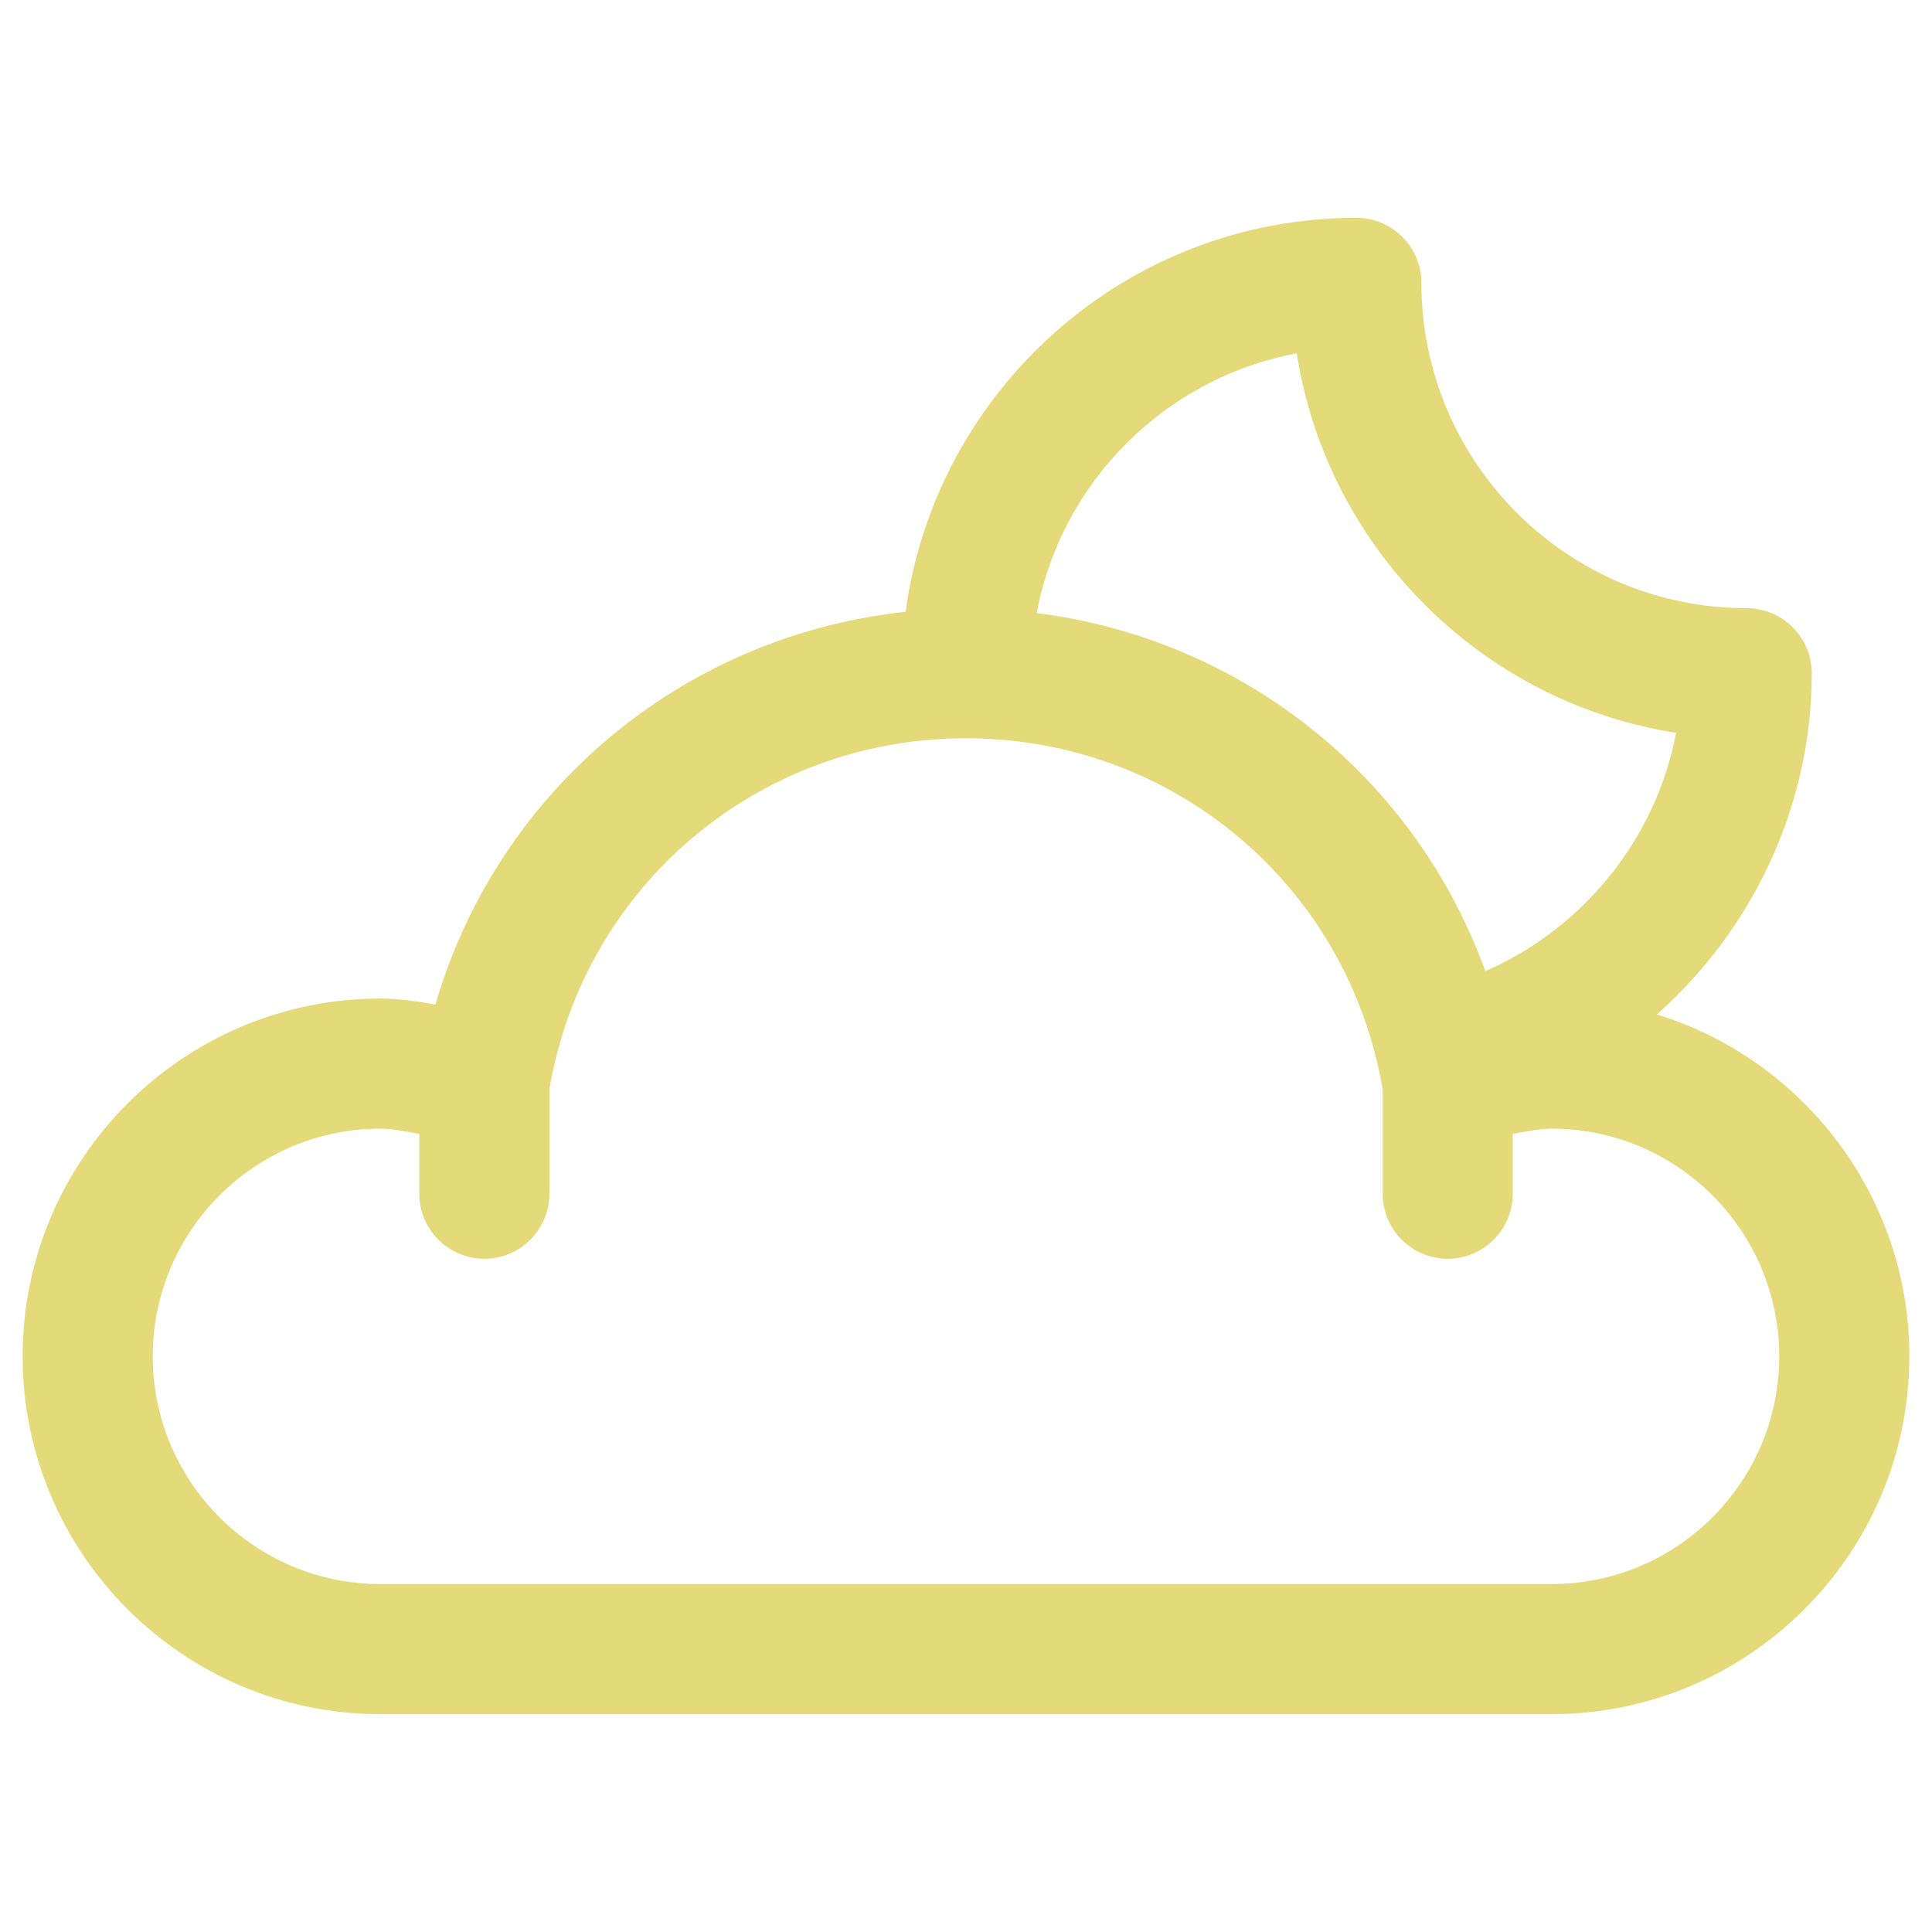
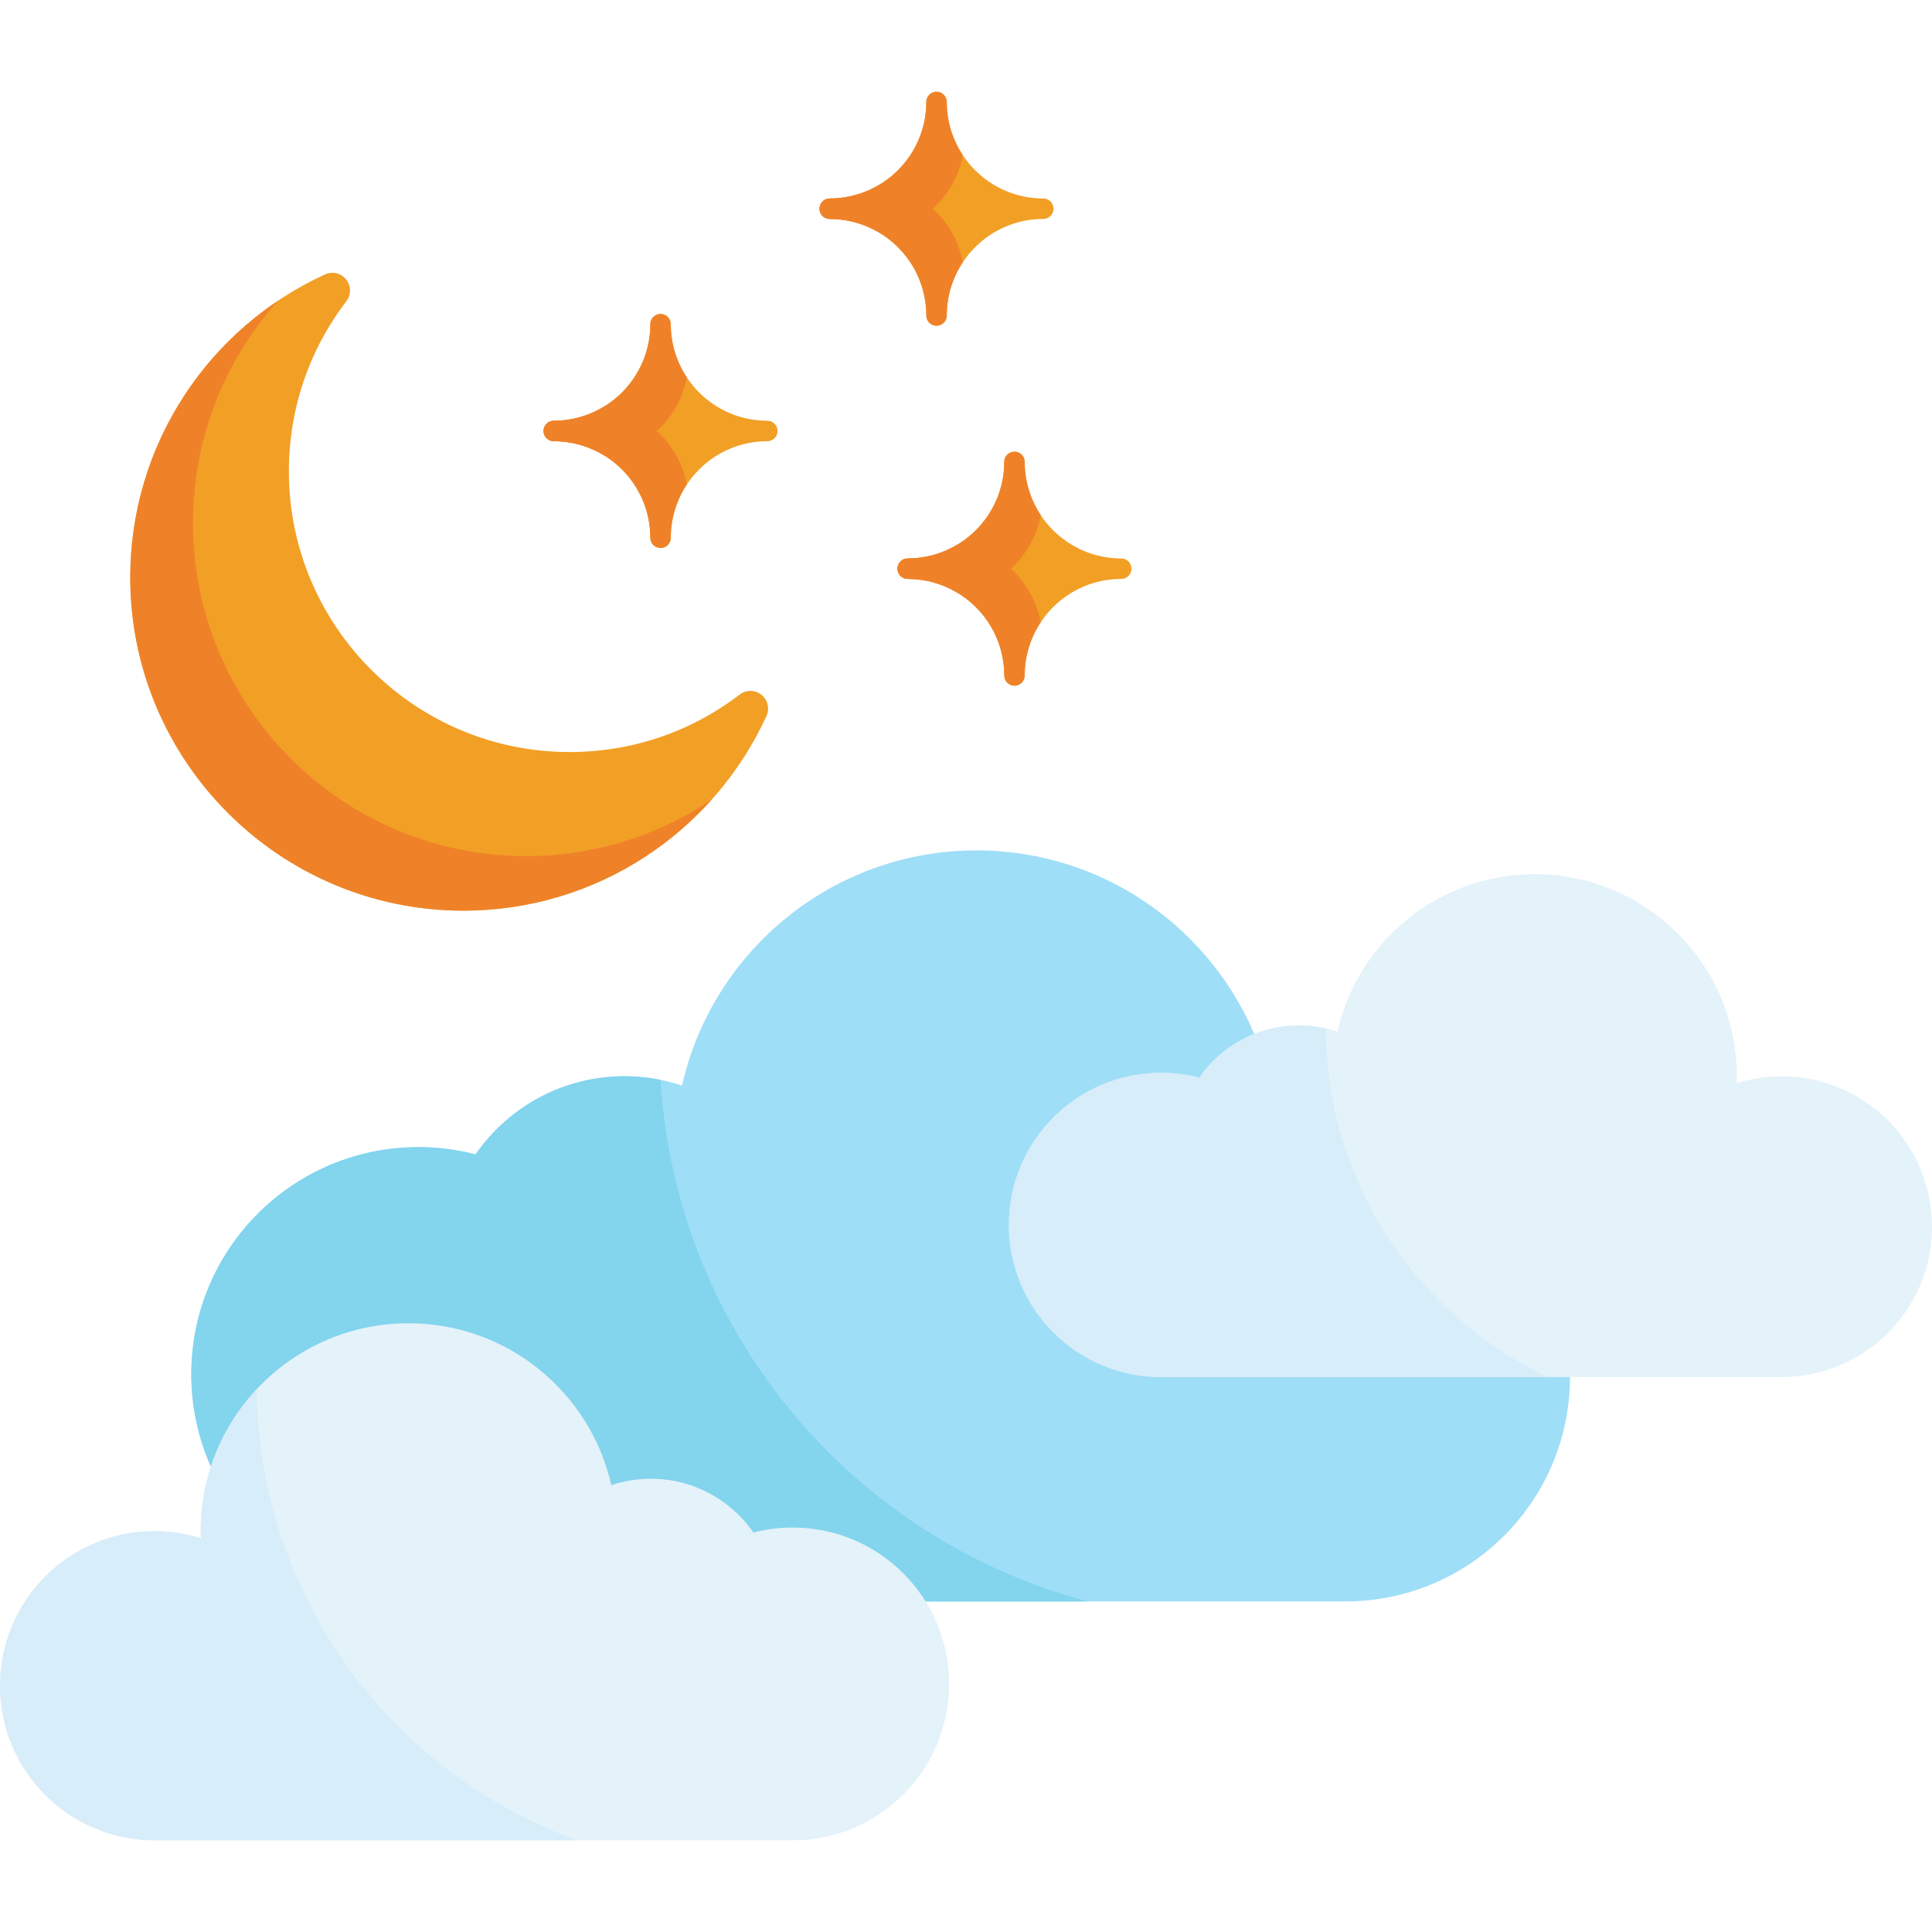
- <svg xmlns="http://www.w3.org/2000/svg" version="1.1" x="0px" y="0px" width="512" height="512" viewBox="0 0 512 512" enable-background="new 0 0 96 96" xml:space="preserve" id="svg6066">
-   <defs id="defs6070" />
-   <g id="Base" display="none">
+ <svg xmlns="http://www.w3.org/2000/svg" version="1.1" id="Layer_1" x="0px" y="0px" viewBox="0 0 512 512" style="enable-background:new 0 0 512 512;" xml:space="preserve">
+   <path style="fill:#F29F26;" d="M201.791,184.124c-1.68-1.34-4.056-1.366-5.763-0.062c-13.047,9.966-28.642,15.236-45.099,15.236  c-41.008,0-74.371-33.364-74.371-74.372c0-16.456,5.268-32.05,15.236-45.099c1.303-1.707,1.278-4.084-0.063-5.762  c-1.339-1.68-3.651-2.233-5.605-1.336C70.95,79.672,58.08,90.735,48.911,104.731c-9.413,14.366-14.388,31.073-14.388,48.32  c0,48.68,39.603,88.282,88.283,88.282c17.246,0,33.955-4.975,48.32-14.387c13.993-9.17,25.06-22.039,32.002-37.215  C204.021,187.775,203.47,185.464,201.791,184.124z" />
+   <path style="fill:#EF8229;" d="M187.753,212.487c-14.366,9.412-31.073,14.387-48.32,14.387c-48.68,0-88.283-39.602-88.283-88.282  c0-17.246,4.975-33.955,14.388-48.32c2.45-3.739,5.17-7.261,8.122-10.558C63.869,86.28,55.445,94.755,48.91,104.73  c-9.413,14.366-14.388,31.073-14.388,48.32c0,48.68,39.603,88.282,88.283,88.282c17.246,0,33.955-4.975,48.32-14.387  c6.493-4.255,12.345-9.316,17.459-15.024C188.306,212.108,188.033,212.303,187.753,212.487z" />
+   <g>
+     <path style="fill:#F29F26;" d="M297.142,147.996c-14.109,0-25.587-11.478-25.587-25.587c0-1.497-1.213-2.711-2.711-2.711   s-2.711,1.213-2.711,2.711c0,14.109-11.478,25.587-25.587,25.587c-1.496,0-2.711,1.213-2.711,2.711s1.214,2.711,2.711,2.711   c14.109,0,25.587,11.478,25.587,25.587c0,1.497,1.213,2.711,2.711,2.711s2.711-1.213,2.711-2.711   c0-14.109,11.478-25.587,25.587-25.587c1.497,0,2.711-1.213,2.711-2.711S298.639,147.996,297.142,147.996z" />
+     <path style="fill:#F29F26;" d="M203.349,111.503c-14.109,0-25.587-11.478-25.587-25.587c0-1.497-1.214-2.711-2.711-2.711   c-1.496,0-2.711,1.213-2.711,2.711c0,14.109-11.478,25.587-25.587,25.587c-1.496,0-2.711,1.213-2.711,2.711   s1.214,2.711,2.711,2.711c14.109,0,25.587,11.478,25.587,25.587c0,1.497,1.214,2.711,2.711,2.711c1.496,0,2.711-1.213,2.711-2.711   c0-14.109,11.478-25.587,25.587-25.587c1.496,0,2.711-1.213,2.711-2.711C206.06,112.716,204.846,111.503,203.349,111.503z" />
+     <path style="fill:#F29F26;" d="M245.48,83.61c0,1.497,1.214,2.711,2.711,2.711c1.497,0,2.711-1.213,2.711-2.711   c0-14.109,11.478-25.587,25.587-25.587c1.497,0,2.711-1.213,2.711-2.711s-1.213-2.711-2.711-2.711   c-14.109,0-25.587-11.478-25.587-25.587c0-1.498-1.213-2.711-2.711-2.711c-1.496,0-2.711,1.213-2.711,2.711   c0,14.109-11.478,25.587-25.585,25.587c-1.496,0-2.711,1.213-2.711,2.711s1.214,2.711,2.711,2.711   C234.003,58.025,245.48,69.503,245.48,83.61z" />
+   </g>
+   <g>
+     <path style="fill:#EF8229;" d="M253.892,144.231c-3.889,2.387-8.458,3.766-13.345,3.766c-1.496,0-2.711,1.213-2.711,2.711   s1.214,2.711,2.711,2.711c14.109,0,25.587,11.478,25.587,25.587c0,1.497,1.213,2.711,2.711,2.711s2.711-1.213,2.711-2.711   c0-5.213,1.569-10.062,4.257-14.111C273.788,154.067,264.926,145.626,253.892,144.231z" />
+     <path style="fill:#EF8229;" d="M253.892,157.184c-3.889-2.387-8.458-3.766-13.345-3.766c-1.496,0-2.711-1.213-2.711-2.711   s1.214-2.711,2.711-2.711c14.109,0,25.587-11.478,25.587-25.587c0-1.497,1.213-2.711,2.711-2.711s2.711,1.213,2.711,2.711   c0,5.213,1.569,10.062,4.257,14.111C273.788,147.348,264.926,155.789,253.892,157.184z" />
+     <path style="fill:#EF8229;" d="M160.1,107.737c-3.887,2.387-8.458,3.766-13.345,3.766c-1.496,0-2.711,1.213-2.711,2.711   s1.214,2.711,2.711,2.711c14.109,0,25.587,11.478,25.587,25.587c0,1.497,1.214,2.711,2.711,2.711c1.496,0,2.711-1.213,2.711-2.711   c0-5.213,1.57-10.062,4.257-14.111C179.995,117.574,171.133,109.132,160.1,107.737z" />
+     <path style="fill:#EF8229;" d="M160.1,120.691c-3.887-2.387-8.458-3.766-13.345-3.766c-1.496,0-2.711-1.213-2.711-2.711   s1.214-2.711,2.711-2.711c14.109,0,25.587-11.478,25.587-25.587c0-1.497,1.214-2.711,2.711-2.711c1.496,0,2.711,1.213,2.711,2.711   c0,5.213,1.57,10.062,4.257,14.111C179.995,110.854,171.133,119.296,160.1,120.691z" />
+     <path style="fill:#EF8229;" d="M233.239,48.837c-3.889,2.387-8.458,3.766-13.345,3.766c-1.496,0-2.711,1.213-2.711,2.711   s1.214,2.711,2.711,2.711c14.108,0,25.585,11.478,25.585,25.587c0,1.497,1.214,2.711,2.711,2.711c1.497,0,2.711-1.213,2.711-2.711   c0-5.213,1.57-10.062,4.257-14.111C253.134,58.673,244.273,50.231,233.239,48.837z" />
+     <path style="fill:#EF8229;" d="M233.239,61.79c-3.889-2.387-8.458-3.766-13.345-3.766c-1.496,0-2.711-1.213-2.711-2.711   s1.214-2.711,2.711-2.711c14.108,0,25.585-11.478,25.585-25.587c0-1.498,1.214-2.711,2.711-2.711c1.497,0,2.711,1.213,2.711,2.711   c0,5.213,1.57,10.062,4.257,14.111C253.134,51.953,244.273,60.395,233.239,61.79z" />
+   </g>
+   <path style="fill:#9FDEF7;" d="M416.034,363.841H306.71c-21.125,0-38.251-17.127-38.251-38.251  c0-21.123,17.125-38.249,38.251-38.249c3.322,0,6.544,0.426,9.619,1.22c4.037-5.826,10.053-10.172,17.076-12.081  c-11.595-29.907-40.623-51.12-74.623-51.12c-38.112,0-69.98,26.649-78.042,62.324c-4.781-1.595-9.893-2.471-15.211-2.471  c-16.374,0-30.825,8.199-39.491,20.709c-4.837-1.249-9.911-1.922-15.139-1.922c-33.249,0-60.199,26.951-60.199,60.197  c0,9.646,2.281,18.758,6.316,26.84c7.07-21.876,27.593-37.703,51.823-37.703c25.937,0,47.623,18.134,53.109,42.41  c3.255-1.084,6.733-1.682,10.355-1.682c11.14,0,20.976,5.58,26.874,14.092c3.291-0.849,6.744-1.307,10.301-1.307  c13.915,0,26.2,6.942,33.604,17.547h66.67h31.446h15.361c32.862,0,59.502-26.638,59.502-59.5  C416.061,364.543,416.041,364.193,416.034,363.841z" />
+   <path style="fill:#E4F2F9;" d="M472.163,285.247c-4.157,0-8.163,0.639-11.93,1.818c0.023-0.603,0.047-1.207,0.047-1.818  c0-29.592-23.99-53.585-53.584-53.585c-25.519,0-46.856,17.842-52.252,41.727c-3.202-1.067-6.623-1.654-10.185-1.654  c-10.962,0-20.639,5.49-26.441,13.866c-3.24-0.837-6.634-1.285-10.137-1.285c-22.261,0-40.306,18.045-40.306,40.303  s18.045,40.306,40.306,40.306h164.482c22,0,39.837-17.836,39.837-39.837C512,303.085,494.162,285.247,472.163,285.247z" />
+   <path style="fill:#83D4ED;" d="M175.064,286.171c-3.082-0.625-6.27-0.959-9.536-0.959c-16.374,0-30.825,8.199-39.491,20.709  c-4.837-1.249-9.911-1.921-15.139-1.921c-33.249,0-60.199,26.951-60.199,60.197c0,9.646,2.281,18.758,6.316,26.84  c7.07-21.876,27.593-37.703,51.823-37.703c25.937,0,47.623,18.134,53.109,42.41c3.255-1.084,6.733-1.682,10.355-1.682  c11.14,0,20.976,5.58,26.874,14.092c3.291-0.849,6.744-1.307,10.301-1.307c13.915,0,26.2,6.942,33.604,17.547h45.223  C225.828,407.93,179.047,352.819,175.064,286.171z" />
+   <path style="fill:#D7EDF9;" d="M351.359,272.55c-2.285-0.518-4.657-0.813-7.102-0.813c-10.962,0-20.639,5.49-26.441,13.866  c-3.24-0.837-6.634-1.285-10.137-1.285c-22.261,0-40.306,18.045-40.306,40.303c0,22.259,18.045,40.306,40.306,40.306h102.433  C375.48,348.559,351.49,313.365,351.359,272.55z" />
+   <path style="fill:#E4F2F9;" d="M210.085,404.812c-3.599,0-7.092,0.463-10.421,1.322c-5.967-8.611-15.917-14.256-27.186-14.256  c-3.664,0-7.182,0.604-10.475,1.701c-5.549-24.56-27.487-42.904-53.726-42.904c-30.429,0-55.096,24.667-55.096,55.095  c0,0.628,0.026,1.249,0.048,1.871c-3.872-1.212-7.992-1.871-12.265-1.871C18.34,405.77,0,424.11,0,446.735  c0,22.623,18.34,40.961,40.963,40.961h108.317h29.617h31.188c22.889,0,41.442-18.554,41.442-41.441  C251.527,423.366,232.974,404.812,210.085,404.812z" />
+   <path style="fill:#D7EDF9;" d="M67.987,368.206c-9.181,9.843-14.807,23.043-14.807,37.563c0,0.628,0.026,1.249,0.048,1.871  c-3.872-1.212-7.992-1.871-12.265-1.871C18.34,405.77,0,424.11,0,446.735c0,22.623,18.34,40.961,40.963,40.961h108.317h3.664  C103.839,469.998,68.617,423.261,67.987,368.206z" />
+   <g>
</g>
-   <g id="Dibujo" transform="matrix(8.62069,0,0,8.62069,-157.7931,-80.2069)" style="fill:#e5da79;fill-opacity:1">
-     <g id="g6063" style="fill:#e5da79;fill-opacity:1">
-       <path d="M 69.24,40.488 C 72.173,37.886 74,34.094 74,30 74,28.896 73.104,28 72,28 66.486,28 62,23.514 62,18 62,16.896 61.104,16 60,16 52.922,16 47.069,21.284 46.143,28.111 39.295,28.848 33.61,33.599 31.689,40.183 31.112,40.079 30.507,40 30,40 c -6.065,0 -11,4.935 -11,11 0,6.065 4.935,11 11,11 h 36 c 6.065,0 11,-4.935 11,-11 0,-4.938 -3.272,-9.125 -7.76,-10.512 z M 58.168,20.168 c 0.934,5.985 5.675,10.728 11.66,11.664 -0.615,3.246 -2.84,6.006 -5.862,7.326 C 61.812,33.21 56.519,28.952 50.174,28.15 c 0.759,-4.039 3.952,-7.23 7.994,-7.982 z M 66,58 H 30 c -3.859,0 -7,-3.141 -7,-7 0,-3.859 3.141,-7 7,-7 0.277,0 0.724,0.068 1.194,0.162 V 46 c 0,1.104 0.896,2 2,2 1.104,0 2,-0.896 2,-2 V 42.776 C 36.269,36.525 41.631,32 48,32 c 6.372,0 11.736,4.53 12.808,10.787 V 46 c 0,1.104 0.896,2 2,2 1.104,0 2,-0.896 2,-2 V 44.163 C 65.278,44.069 65.726,44 66,44 c 3.859,0 7,3.141 7,7 0,3.859 -3.141,7 -7,7 z" id="path6061" style="fill:#e5da79;fill-opacity:1" />
-     </g>
-   </g>
+   <g>
+ </g>
+   <g>
+ </g>
+   <g>
+ </g>
+   <g>
+ </g>
+   <g>
+ </g>
+   <g>
+ </g>
+   <g>
+ </g>
+   <g>
+ </g>
+   <g>
+ </g>
+   <g>
+ </g>
+   <g>
+ </g>
+   <g>
+ </g>
+   <g>
+ </g>
+   <g>
+ </g>
</svg>
